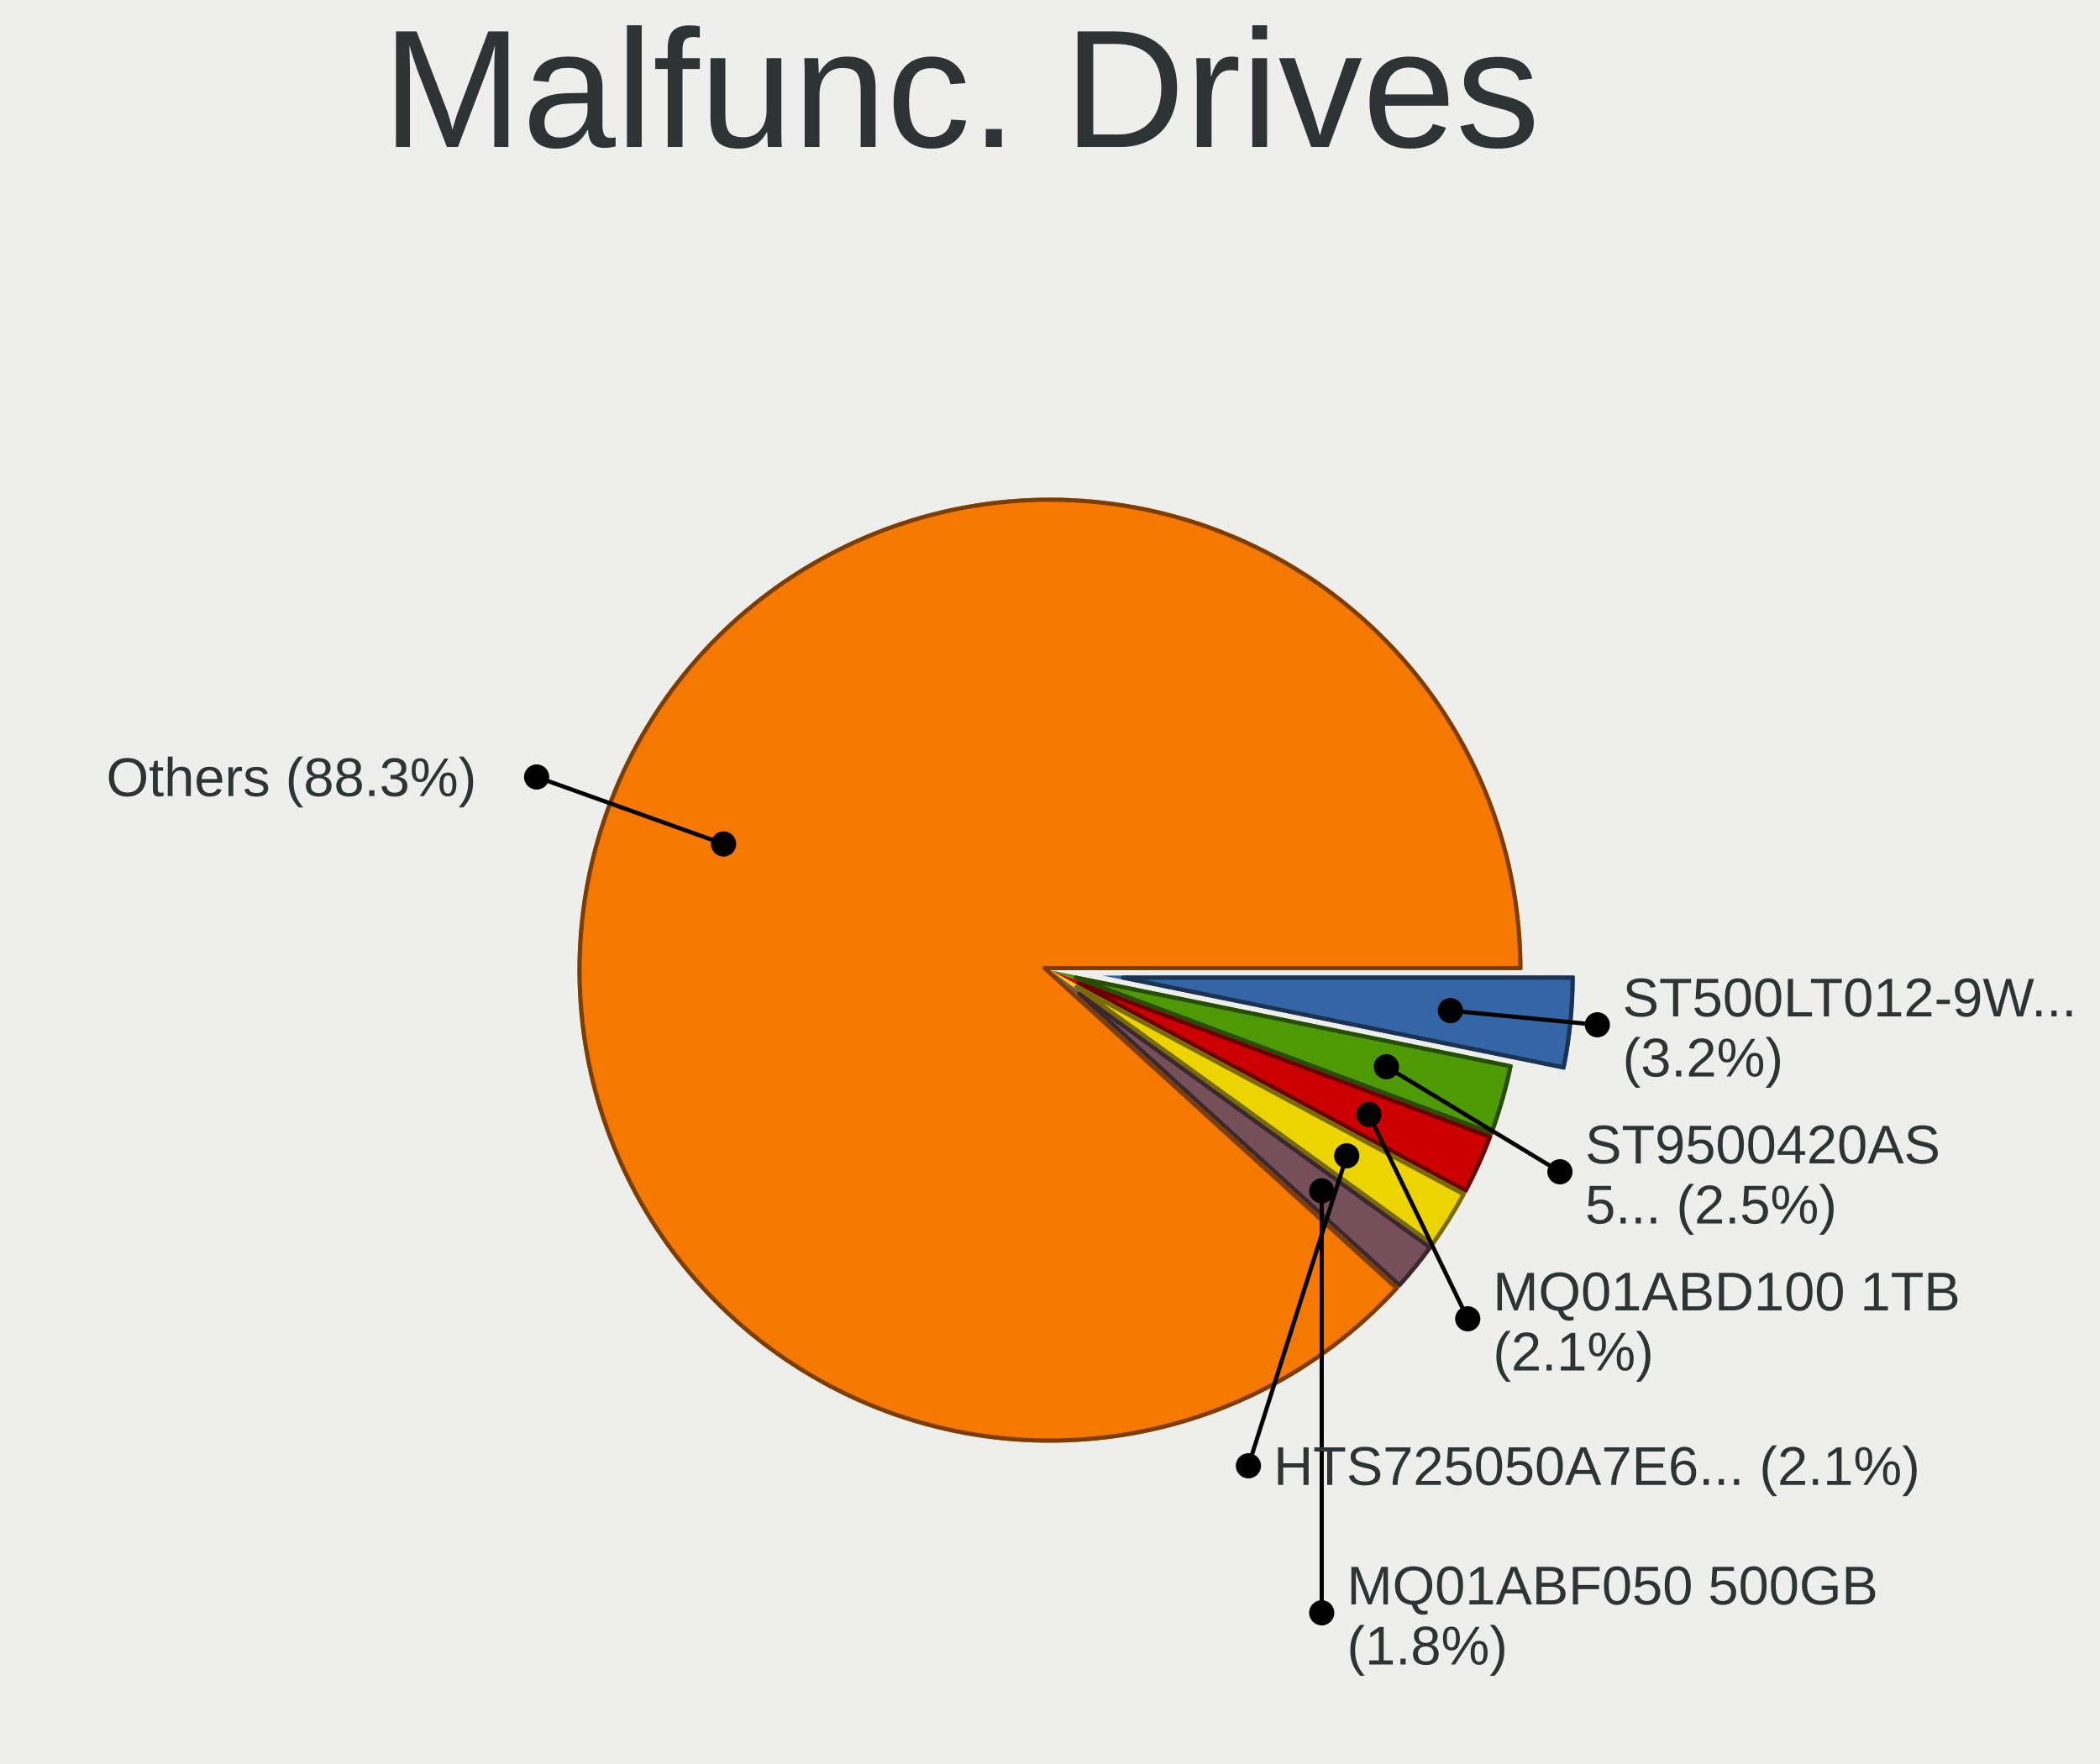
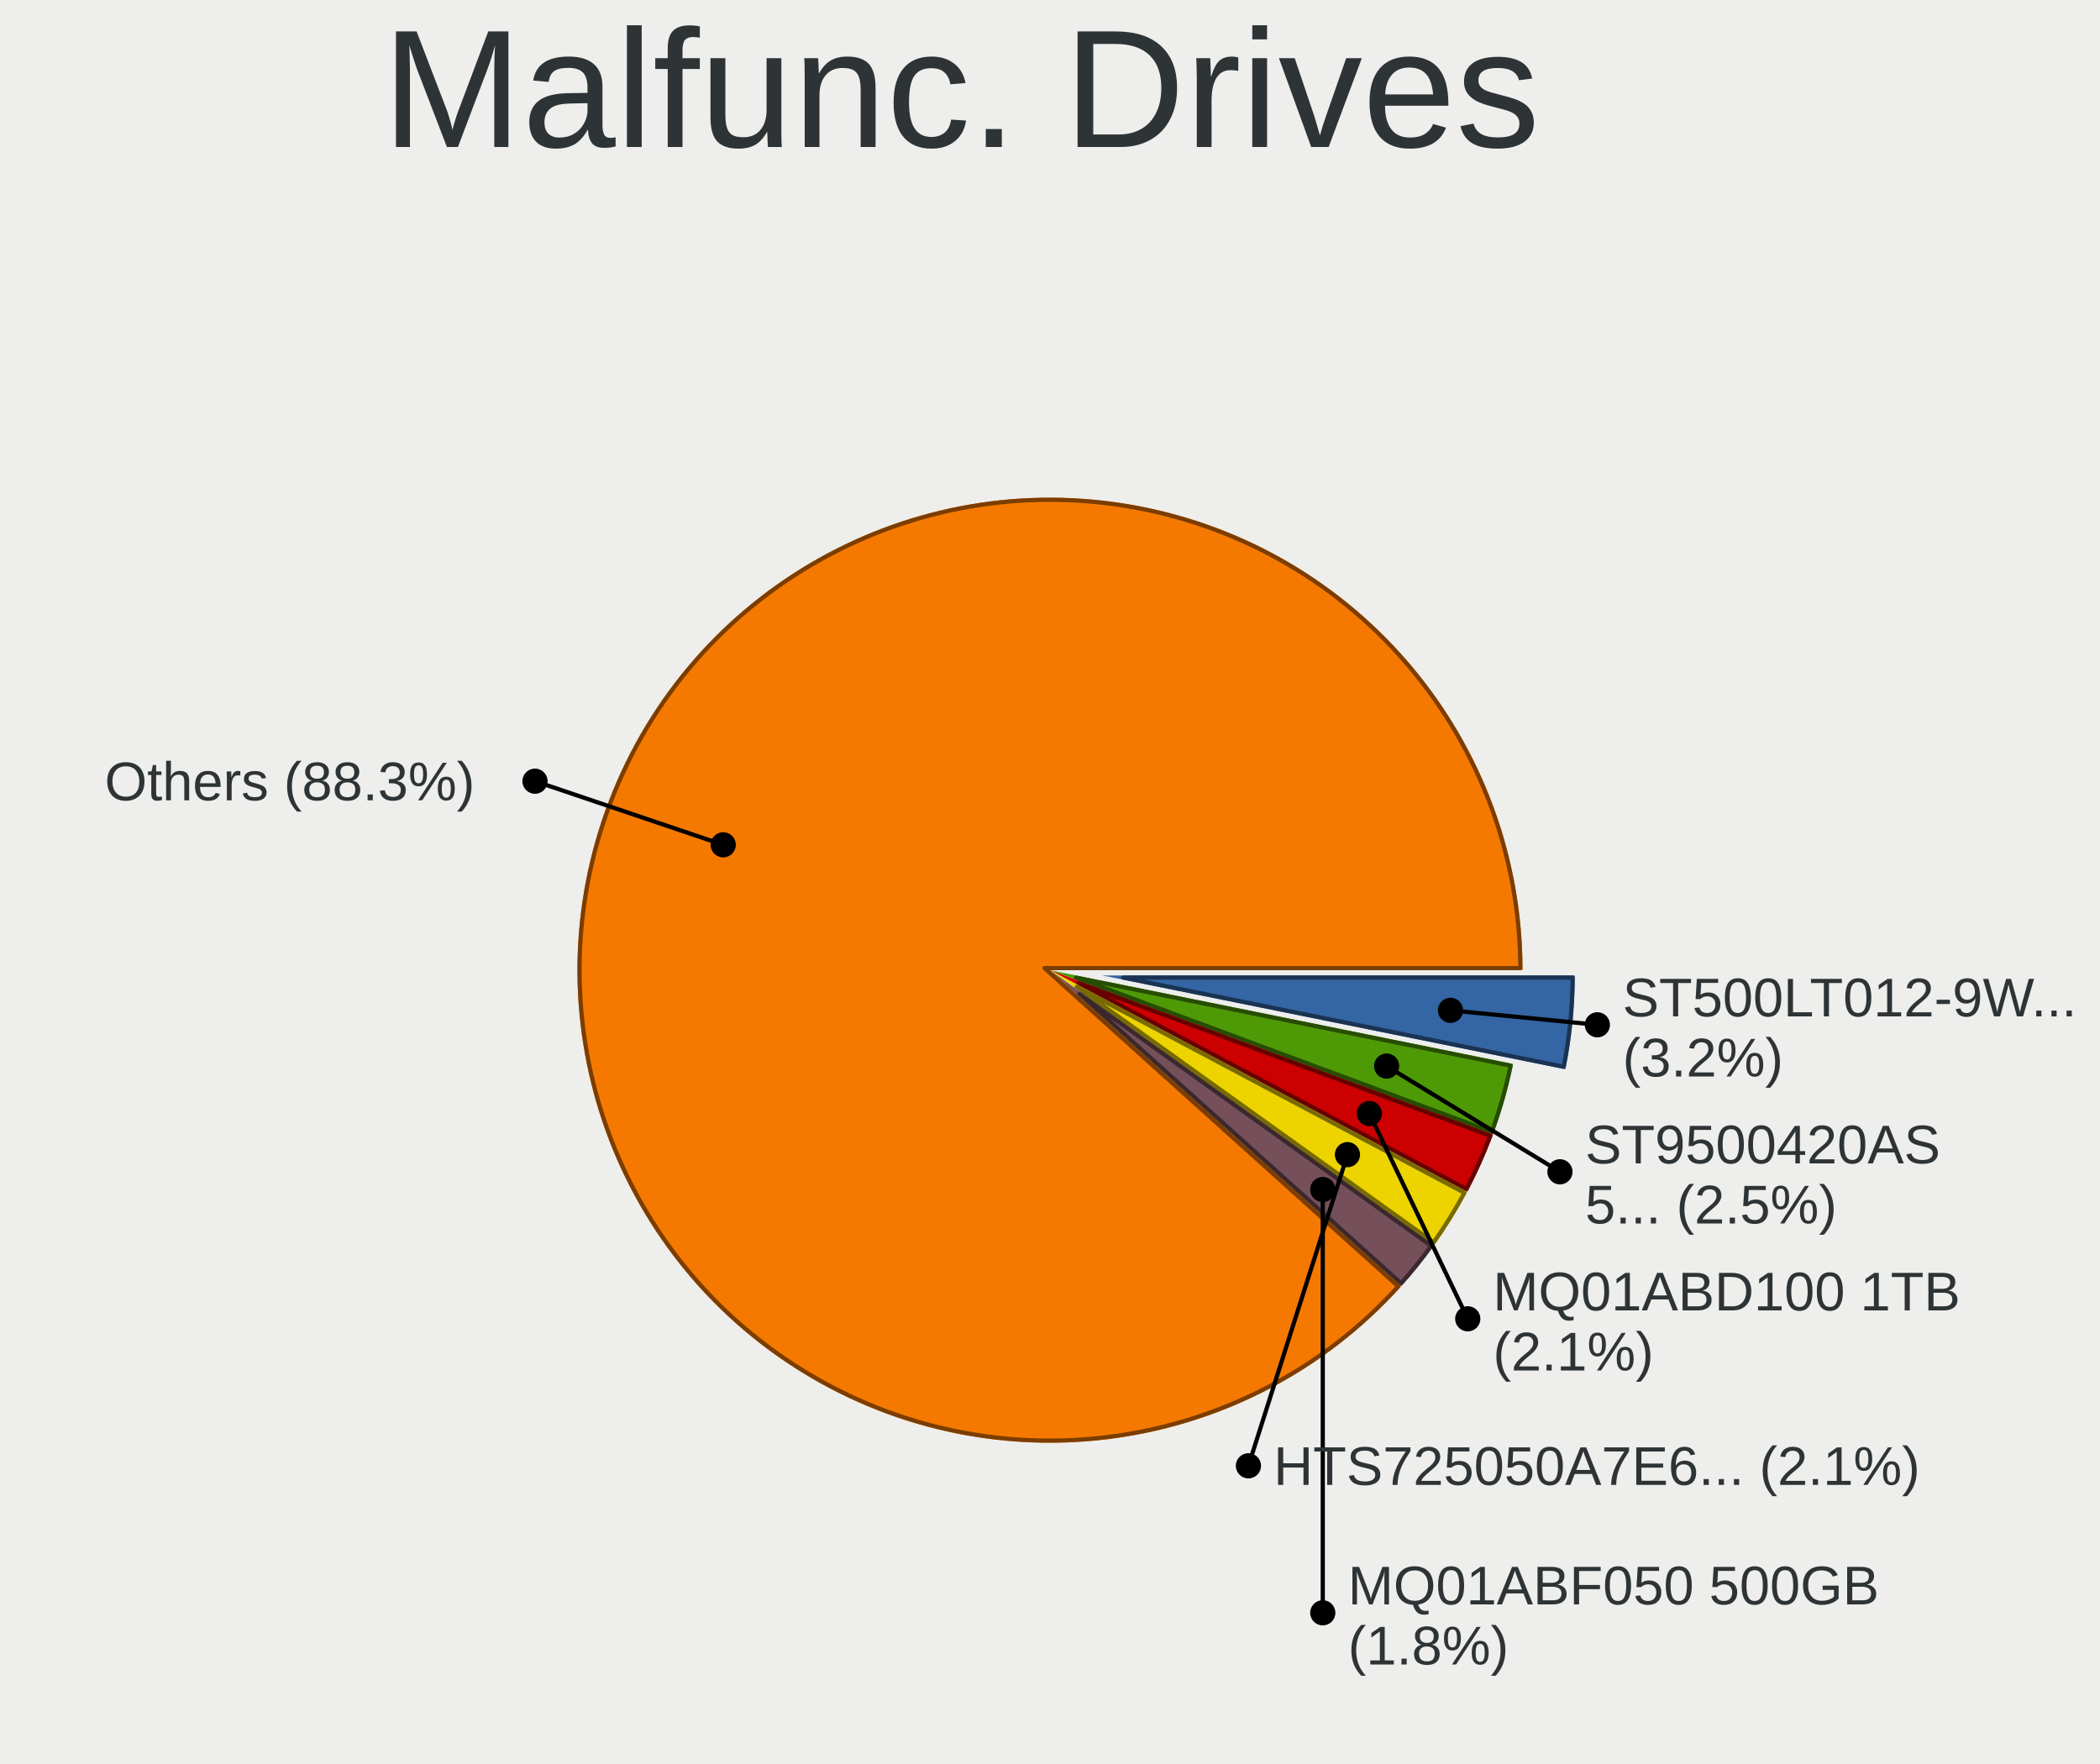
<svg xmlns="http://www.w3.org/2000/svg" width="500" height="420" version="1.0" id="ezcGraph">
  <defs />
  <g id="ezcGraphChart" color-rendering="optimizeQuality" shape-rendering="geometricPrecision" text-rendering="optimizeLegibility">
    <path d=" M 0,420 L 0,0 L 500,0 L 500,420 L 0,420 z " style="fill: #eeeeec; fill-opacity: 1.00; stroke: none;" id="ezcGraphPolygon_1" />
    <path d=" M 0,42 L 0,0 L 500,0 L 500,42 L 0,42 z " style="fill: #000000; fill-opacity: 0.00; stroke: none;" id="ezcGraphPolygon_2" />
-     <path d="M 262.44,232.26 L 374.94,232.26 A 112.50,112.50 0 0,1 372.67,254.74 z" style="fill: #3465a4; fill-opacity: 1.00; stroke: none; cursor: pointer;" id="ezcGraphCircleSector_4" />
-     <path d="M 267.39,232.76 L 374.44,232.76 A 112.00,112.00 0 0,1 372.28,254.15 z" style="fill: none; stroke: #1a3352; stroke-width: 1; stroke-opacity: 1.00; stroke-linecap: round; stroke-linejoin: round;" id="ezcGraphCircleSector_5" />
-     <path d="M 250.00,231.00 L 360.23,253.49 A 112.50,112.50 0 0,1 355.38,270.40 z" style="fill: #4e9a06; fill-opacity: 1.00; stroke: none; cursor: pointer;" id="ezcGraphCircleSector_6" />
-     <path d="M 256.15,232.76 L 359.64,253.88 A 112.00,112.00 0 0,1 355.08,269.75 z" style="fill: none; stroke: #274d03; stroke-width: 1; stroke-opacity: 1.00; stroke-linecap: round; stroke-linejoin: round;" id="ezcGraphCircleSector_7" />
-     <path d="M 250.00,231.00 L 355.38,270.40 A 112.50,112.50 0 0,1 349.16,284.14 z" style="fill: #cc0000; fill-opacity: 1.00; stroke: none; cursor: pointer;" id="ezcGraphCircleSector_8" />
-     <path d="M 256.80,234.07 L 354.73,270.69 A 112.00,112.00 0 0,1 348.96,283.46 z" style="fill: none; stroke: #660000; stroke-width: 1; stroke-opacity: 1.00; stroke-linecap: round; stroke-linejoin: round;" id="ezcGraphCircleSector_9" />
-     <path d="M 250.00,231.00 L 349.16,284.14 A 112.50,112.50 0 0,1 341.16,296.92 z" style="fill: #edd400; fill-opacity: 1.00; stroke: none; cursor: pointer;" id="ezcGraphCircleSector_10" />
-     <path d="M 256.32,234.96 L 348.48,284.34 A 112.00,112.00 0 0,1 341.05,296.22 z" style="fill: none; stroke: #776a00; stroke-width: 1; stroke-opacity: 1.00; stroke-linecap: round; stroke-linejoin: round;" id="ezcGraphCircleSector_11" />
-     <path d="M 250.00,231.00 L 341.16,296.92 A 112.50,112.50 0 0,1 333.24,306.68 z" style="fill: #75505b; fill-opacity: 1.00; stroke: none; cursor: pointer;" id="ezcGraphCircleSector_12" />
-     <path d="M 256.95,236.64 L 340.46,297.03 A 112.00,112.00 0 0,1 333.20,305.98 z" style="fill: none; stroke: #3b282e; stroke-width: 1; stroke-opacity: 1.00; stroke-linecap: round; stroke-linejoin: round;" id="ezcGraphCircleSector_13" />
-     <path d="M 250.00,231.00 L 333.24,306.68 A 112.50,112.50 0 1,1 362.50,231.00 z" style="fill: #f57900; fill-opacity: 1.00; stroke: none;" id="ezcGraphCircleSector_14" />
-     <path d="M 248.71,230.50 L 332.53,306.71 A 112.00,112.00 0 1,1 362.00,230.50 z" style="fill: none; stroke: #7b3d00; stroke-width: 1; stroke-opacity: 1.00; stroke-linecap: round; stroke-linejoin: round;" id="ezcGraphCircleSector_15" />
-     <path d=" M 172.274,200.948 L 127.772,185" style="fill: none; stroke: #000000; stroke-width: 1; stroke-opacity: 1.00; stroke-linecap: round; stroke-linejoin: round;" id="ezcGraphLine_16" />
-     <ellipse cx="172.274" cy="200.948" rx="3" ry="3" style="fill: #000000; fill-opacity: 1.00; stroke: none;" id="ezcGraphCircle_17" />
-     <ellipse cx="127.772" cy="185" rx="3" ry="3" style="fill: #000000; fill-opacity: 1.00; stroke: none;" id="ezcGraphCircle_18" />
-     <path d=" M 345.349,240.626 L 380.322,244" style="fill: none; stroke: #000000; stroke-width: 1; stroke-opacity: 1.00; stroke-linecap: round; stroke-linejoin: round;" id="ezcGraphLine_20" />
-     <ellipse cx="345.349" cy="240.626" rx="3" ry="3" style="fill: #000000; fill-opacity: 1.00; stroke: none;" id="ezcGraphCircle_21" />
+     <path d="M 262.44,232.25 L 374.94,232.25 A 112.50,112.50 0 0,1 372.70,254.58 z" style="fill: #3465a4; fill-opacity: 1.00; stroke: none; cursor: pointer;" id="ezcGraphCircleSector_4" />
+     <path d="M 267.43,232.75 L 374.44,232.75 A 112.00,112.00 0 0,1 372.31,253.99 z" style="fill: none; stroke: #1a3352; stroke-width: 1; stroke-opacity: 1.00; stroke-linecap: round; stroke-linejoin: round;" id="ezcGraphCircleSector_5" />
+     <path d="M 250.00,231.00 L 360.26,253.33 A 112.50,112.50 0 0,1 355.48,270.13 z" style="fill: #4e9a06; fill-opacity: 1.00; stroke: none; cursor: pointer;" id="ezcGraphCircleSector_6" />
+     <path d="M 256.19,232.76 L 359.67,253.72 A 112.00,112.00 0 0,1 355.18,269.49 z" style="fill: none; stroke: #274d03; stroke-width: 1; stroke-opacity: 1.00; stroke-linecap: round; stroke-linejoin: round;" id="ezcGraphCircleSector_7" />
+     <path d="M 250.00,231.00 L 355.48,270.13 A 112.50,112.50 0 0,1 349.34,283.79 z" style="fill: #cc0000; fill-opacity: 1.00; stroke: none; cursor: pointer;" id="ezcGraphCircleSector_8" />
+     <path d="M 256.85,234.08 L 354.83,270.42 A 112.00,112.00 0 0,1 349.14,283.11 z" style="fill: none; stroke: #660000; stroke-width: 1; stroke-opacity: 1.00; stroke-linecap: round; stroke-linejoin: round;" id="ezcGraphCircleSector_9" />
+     <path d="M 250.00,231.00 L 349.34,283.79 A 112.50,112.50 0 0,1 341.45,296.52 z" style="fill: #edd400; fill-opacity: 1.00; stroke: none; cursor: pointer;" id="ezcGraphCircleSector_10" />
+     <path d="M 256.38,234.96 L 348.67,284.00 A 112.00,112.00 0 0,1 341.34,295.82 z" style="fill: none; stroke: #776a00; stroke-width: 1; stroke-opacity: 1.00; stroke-linecap: round; stroke-linejoin: round;" id="ezcGraphCircleSector_11" />
+     <path d="M 250.00,231.00 L 341.45,296.52 A 112.50,112.50 0 0,1 333.63,306.25 z" style="fill: #75505b; fill-opacity: 1.00; stroke: none; cursor: pointer;" id="ezcGraphCircleSector_12" />
+     <path d="M 257.02,236.65 L 340.76,296.63 A 112.00,112.00 0 0,1 333.59,305.54 z" style="fill: none; stroke: #3b282e; stroke-width: 1; stroke-opacity: 1.00; stroke-linecap: round; stroke-linejoin: round;" id="ezcGraphCircleSector_13" />
+     <path d="M 250.00,231.00 L 333.63,306.25 A 112.50,112.50 0 1,1 362.50,231.00 z" style="fill: #f57900; fill-opacity: 1.00; stroke: none;" id="ezcGraphCircleSector_14" />
+     <path d="M 248.70,230.50 L 332.93,306.28 A 112.00,112.00 0 1,1 362.00,230.50 z" style="fill: none; stroke: #7b3d00; stroke-width: 1; stroke-opacity: 1.00; stroke-linecap: round; stroke-linejoin: round;" id="ezcGraphCircleSector_15" />
+     <path d=" M 172.196,201.15 L 127.381,186" style="fill: none; stroke: #000000; stroke-width: 1; stroke-opacity: 1.00; stroke-linecap: round; stroke-linejoin: round;" id="ezcGraphLine_16" />
+     <ellipse cx="172.196" cy="201.15" rx="3" ry="3" style="fill: #000000; fill-opacity: 1.00; stroke: none;" id="ezcGraphCircle_17" />
+     <ellipse cx="127.381" cy="186" rx="3" ry="3" style="fill: #000000; fill-opacity: 1.00; stroke: none;" id="ezcGraphCircle_18" />
+     <path d=" M 345.355,240.559 L 380.322,244" style="fill: none; stroke: #000000; stroke-width: 1; stroke-opacity: 1.00; stroke-linecap: round; stroke-linejoin: round;" id="ezcGraphLine_20" />
+     <ellipse cx="345.355" cy="240.559" rx="3" ry="3" style="fill: #000000; fill-opacity: 1.00; stroke: none;" id="ezcGraphCircle_21" />
    <ellipse cx="380.322" cy="244" rx="3" ry="3" style="fill: #000000; fill-opacity: 1.00; stroke: none;" id="ezcGraphCircle_22" />
-     <path d=" M 330.099,253.99 L 371.417,279" style="fill: none; stroke: #000000; stroke-width: 1; stroke-opacity: 1.00; stroke-linecap: round; stroke-linejoin: round;" id="ezcGraphLine_24" />
-     <ellipse cx="330.099" cy="253.99" rx="3" ry="3" style="fill: #000000; fill-opacity: 1.00; stroke: none;" id="ezcGraphCircle_25" />
+     <path d=" M 330.145,253.831 L 371.417,279" style="fill: none; stroke: #000000; stroke-width: 1; stroke-opacity: 1.00; stroke-linecap: round; stroke-linejoin: round;" id="ezcGraphLine_24" />
+     <ellipse cx="330.145" cy="253.831" rx="3" ry="3" style="fill: #000000; fill-opacity: 1.00; stroke: none;" id="ezcGraphCircle_25" />
    <ellipse cx="371.417" cy="279" rx="3" ry="3" style="fill: #000000; fill-opacity: 1.00; stroke: none;" id="ezcGraphCircle_26" />
-     <path d=" M 325.925,265.348 L 349.467,314" style="fill: none; stroke: #000000; stroke-width: 1; stroke-opacity: 1.00; stroke-linecap: round; stroke-linejoin: round;" id="ezcGraphLine_28" />
-     <ellipse cx="325.925" cy="265.348" rx="3" ry="3" style="fill: #000000; fill-opacity: 1.00; stroke: none;" id="ezcGraphCircle_29" />
+     <path d=" M 326.028,265.12 L 349.467,314" style="fill: none; stroke: #000000; stroke-width: 1; stroke-opacity: 1.00; stroke-linecap: round; stroke-linejoin: round;" id="ezcGraphLine_28" />
+     <ellipse cx="326.028" cy="265.12" rx="3" ry="3" style="fill: #000000; fill-opacity: 1.00; stroke: none;" id="ezcGraphCircle_29" />
    <ellipse cx="349.467" cy="314" rx="3" ry="3" style="fill: #000000; fill-opacity: 1.00; stroke: none;" id="ezcGraphCircle_30" />
-     <path d=" M 320.649,275.195 L 297.243,349" style="fill: none; stroke: #000000; stroke-width: 1; stroke-opacity: 1.00; stroke-linecap: round; stroke-linejoin: round;" id="ezcGraphLine_32" />
-     <ellipse cx="320.649" cy="275.195" rx="3" ry="3" style="fill: #000000; fill-opacity: 1.00; stroke: none;" id="ezcGraphCircle_33" />
+     <path d=" M 320.823,274.916 L 297.243,349" style="fill: none; stroke: #000000; stroke-width: 1; stroke-opacity: 1.00; stroke-linecap: round; stroke-linejoin: round;" id="ezcGraphLine_32" />
+     <ellipse cx="320.823" cy="274.916" rx="3" ry="3" style="fill: #000000; fill-opacity: 1.00; stroke: none;" id="ezcGraphCircle_33" />
    <ellipse cx="297.243" cy="349" rx="3" ry="3" style="fill: #000000; fill-opacity: 1.00; stroke: none;" id="ezcGraphCircle_34" />
-     <path d=" M 314.694,283.528 L 314.694,384" style="fill: none; stroke: #000000; stroke-width: 1; stroke-opacity: 1.00; stroke-linecap: round; stroke-linejoin: round;" id="ezcGraphLine_36" />
-     <ellipse cx="314.694" cy="283.528" rx="3" ry="3" style="fill: #000000; fill-opacity: 1.00; stroke: none;" id="ezcGraphCircle_37" />
-     <ellipse cx="314.694" cy="384" rx="3" ry="3" style="fill: #000000; fill-opacity: 1.00; stroke: none;" id="ezcGraphCircle_38" />
+     <path d=" M 314.946,283.215 L 314.946,384" style="fill: none; stroke: #000000; stroke-width: 1; stroke-opacity: 1.00; stroke-linecap: round; stroke-linejoin: round;" id="ezcGraphLine_36" />
+     <ellipse cx="314.946" cy="283.215" rx="3" ry="3" style="fill: #000000; fill-opacity: 1.00; stroke: none;" id="ezcGraphCircle_37" />
+     <ellipse cx="314.946" cy="384" rx="3" ry="3" style="fill: #000000; fill-opacity: 1.00; stroke: none;" id="ezcGraphCircle_38" />
    <g id="ezcGraphTextBox_3">
      <path d=" M 90.5,42 L 90.5,0.5 L 410,0.5 L 410,42 L 90.5,42 z " style="fill: #ffffff; fill-opacity: 0.00; stroke: none;" id="ezcGraphPolygon_40" />
      <text id="ezcGraphTextBox_3_text" x="91" text-length="318px" y="35" style="font-size: 40px; font-family: 'Arial'; fill: #2e3436; fill-opacity: 1.00; stroke: none;">Malfunc. Drives</text>
    </g>
    <g id="ezcGraphTextBox_19">
-       <path d=" M 24.812,192.5 L 24.812,178 L 122.772,178 L 122.772,192.5 L 24.812,192.5 z " style="fill: #ffffff; fill-opacity: 0.00; stroke: none;" id="ezcGraphPolygon_41" />
-       <text id="ezcGraphTextBox_19_text" x="25.312" text-length="96.46px" y="189.55" style="font-size: 13px; font-family: 'Arial'; fill: #2e3436; fill-opacity: 1.00; stroke: none;">Others (88.3%)</text>
+       <path d=" M 24.421,193.5 L 24.421,179 L 122.381,179 L 122.381,193.5 L 24.421,193.5 z " style="fill: #ffffff; fill-opacity: 0.00; stroke: none;" id="ezcGraphPolygon_41" />
+       <text id="ezcGraphTextBox_19_text" x="24.921" text-length="96.46px" y="190.55" style="font-size: 13px; font-family: 'Arial'; fill: #2e3436; fill-opacity: 1.00; stroke: none;">Others (88.3%)</text>
    </g>
    <g id="ezcGraphTextBox_23" style=" cursor: pointer;">
      <path d=" M 385.822,258.05 L 385.822,230.45 L 497.562,230.45 L 497.562,258.05 L 385.822,258.05 z " style="fill: #ffffff; fill-opacity: 0.00; stroke: none;" id="ezcGraphPolygon_42" />
      <text id="ezcGraphTextBox_23_text" x="386.322" text-length="110.24px" y="242" style="font-size: 13px; font-family: 'Arial'; fill: #2e3436; fill-opacity: 1.00; stroke: none;">ST500LT012-9W...</text>
      <text id="ezcGraphTextBox_23_text" x="386.322" text-length="41.34px" y="256.3" style="font-size: 13px; font-family: 'Arial'; fill: #2e3436; fill-opacity: 1.00; stroke: none;">(3.2%)</text>
    </g>
    <g id="ezcGraphTextBox_27" style=" cursor: pointer;">
      <path d=" M 376.917,293.05 L 376.917,265.45 L 454.207,265.45 L 454.207,293.05 L 376.917,293.05 z " style="fill: #ffffff; fill-opacity: 0.00; stroke: none;" id="ezcGraphPolygon_43" />
      <text id="ezcGraphTextBox_27_text" x="377.417" text-length="75.79px" y="277" style="font-size: 13px; font-family: 'Arial'; fill: #2e3436; fill-opacity: 1.00; stroke: none;">ST9500420AS</text>
      <text id="ezcGraphTextBox_27_text" x="377.417" text-length="75.79px" y="291.3" style="font-size: 13px; font-family: 'Arial'; fill: #2e3436; fill-opacity: 1.00; stroke: none;">5... (2.5%)</text>
    </g>
    <g id="ezcGraphTextBox_31" style=" cursor: pointer;">
      <path d=" M 354.967,328.05 L 354.967,300.45 L 452.927,300.45 L 452.927,328.05 L 354.967,328.05 z " style="fill: #ffffff; fill-opacity: 0.00; stroke: none;" id="ezcGraphPolygon_44" />
      <text id="ezcGraphTextBox_31_text" x="355.467" text-length="96.46px" y="312" style="font-size: 13px; font-family: 'Arial'; fill: #2e3436; fill-opacity: 1.00; stroke: none;">MQ01ABD100 1TB</text>
      <text id="ezcGraphTextBox_31_text" x="355.467" text-length="41.34px" y="326.3" style="font-size: 13px; font-family: 'Arial'; fill: #2e3436; fill-opacity: 1.00; stroke: none;">(2.1%)</text>
    </g>
    <g id="ezcGraphTextBox_35" style=" cursor: pointer;">
      <path d=" M 302.743,356.5 L 302.743,342 L 462.713,342 L 462.713,356.5 L 302.743,356.5 z " style="fill: #ffffff; fill-opacity: 0.00; stroke: none;" id="ezcGraphPolygon_45" />
      <text id="ezcGraphTextBox_35_text" x="303.243" text-length="158.47px" y="353.55" style="font-size: 13px; font-family: 'Arial'; fill: #2e3436; fill-opacity: 1.00; stroke: none;">HTS725050A7E6... (2.1%)</text>
    </g>
    <g id="ezcGraphTextBox_39" style=" cursor: pointer;">
-       <path d=" M 320.194,398.05 L 320.194,370.45 L 431.934,370.45 L 431.934,398.05 L 320.194,398.05 z " style="fill: #ffffff; fill-opacity: 0.00; stroke: none;" id="ezcGraphPolygon_46" />
-       <text id="ezcGraphTextBox_39_text" x="320.694" text-length="110.24px" y="382" style="font-size: 13px; font-family: 'Arial'; fill: #2e3436; fill-opacity: 1.00; stroke: none;">MQ01ABF050 500GB</text>
-       <text id="ezcGraphTextBox_39_text" x="320.694" text-length="41.34px" y="396.3" style="font-size: 13px; font-family: 'Arial'; fill: #2e3436; fill-opacity: 1.00; stroke: none;">(1.8%)</text>
+       <path d=" M 320.446,398.05 L 320.446,370.45 L 432.186,370.45 L 432.186,398.05 L 320.446,398.05 z " style="fill: #ffffff; fill-opacity: 0.00; stroke: none;" id="ezcGraphPolygon_46" />
+       <text id="ezcGraphTextBox_39_text" x="320.946" text-length="110.24px" y="382" style="font-size: 13px; font-family: 'Arial'; fill: #2e3436; fill-opacity: 1.00; stroke: none;">MQ01ABF050 500GB</text>
+       <text id="ezcGraphTextBox_39_text" x="320.946" text-length="41.34px" y="396.3" style="font-size: 13px; font-family: 'Arial'; fill: #2e3436; fill-opacity: 1.00; stroke: none;">(1.8%)</text>
    </g>
  </g>
</svg>
